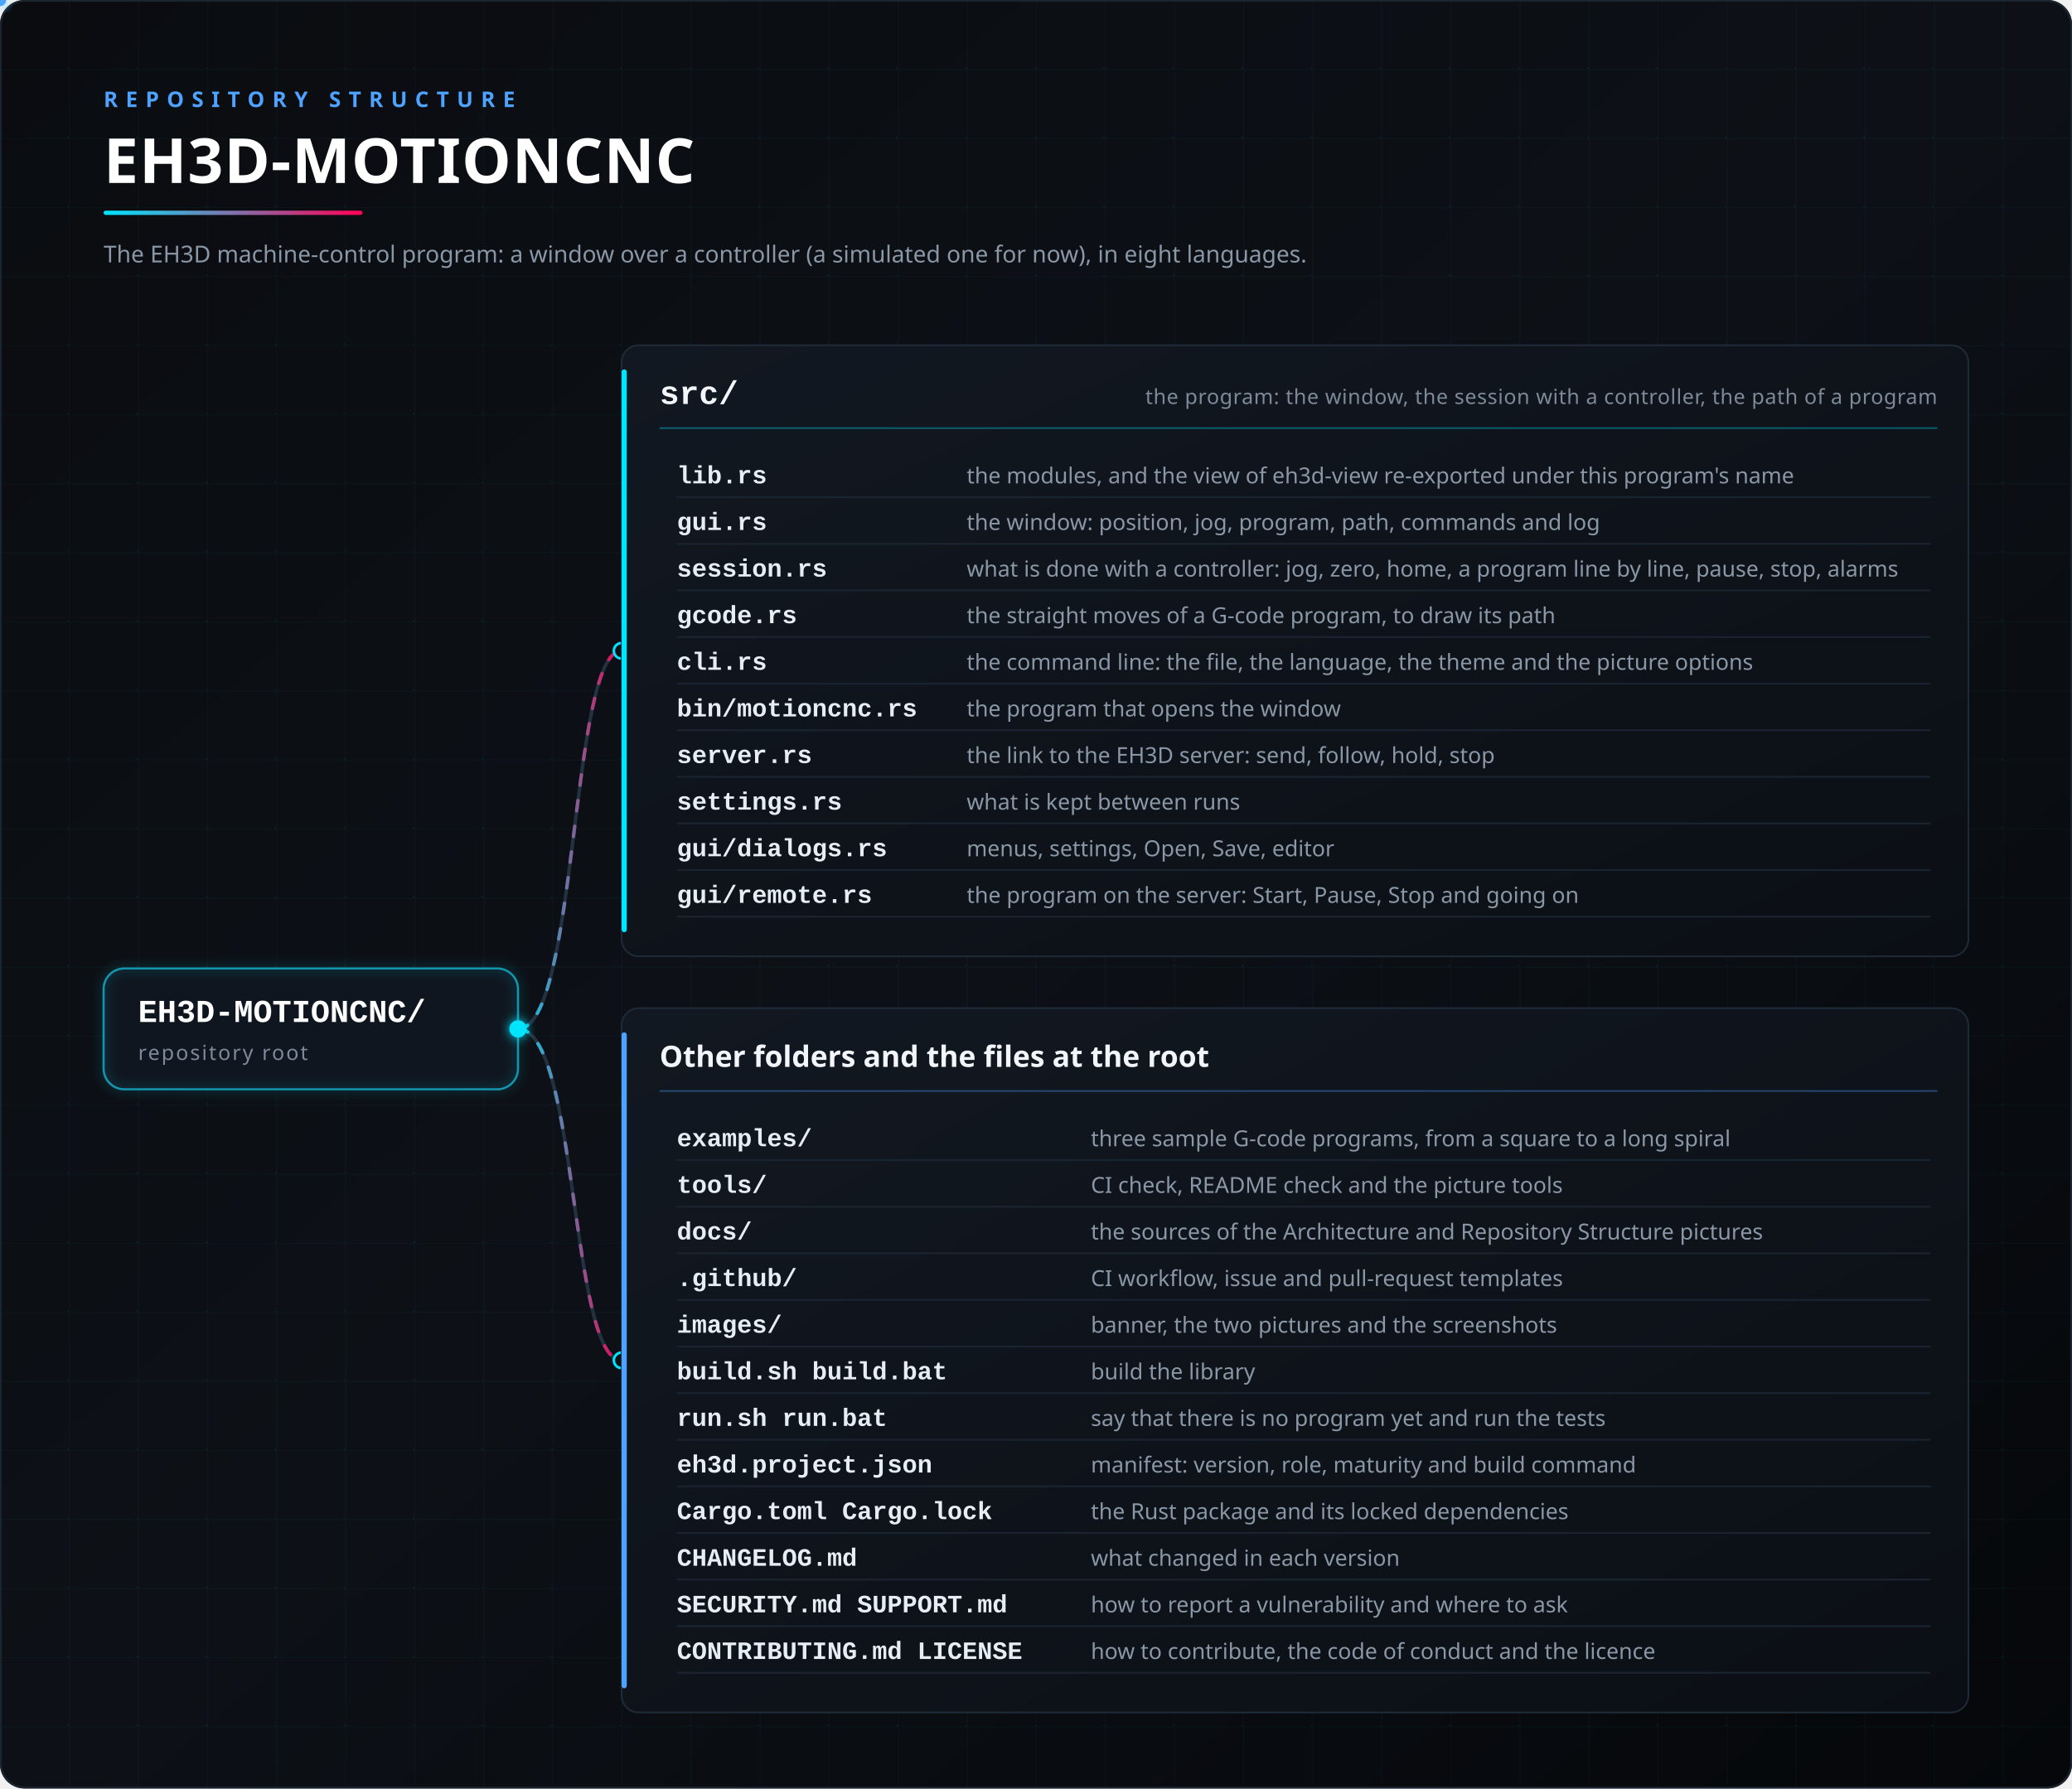
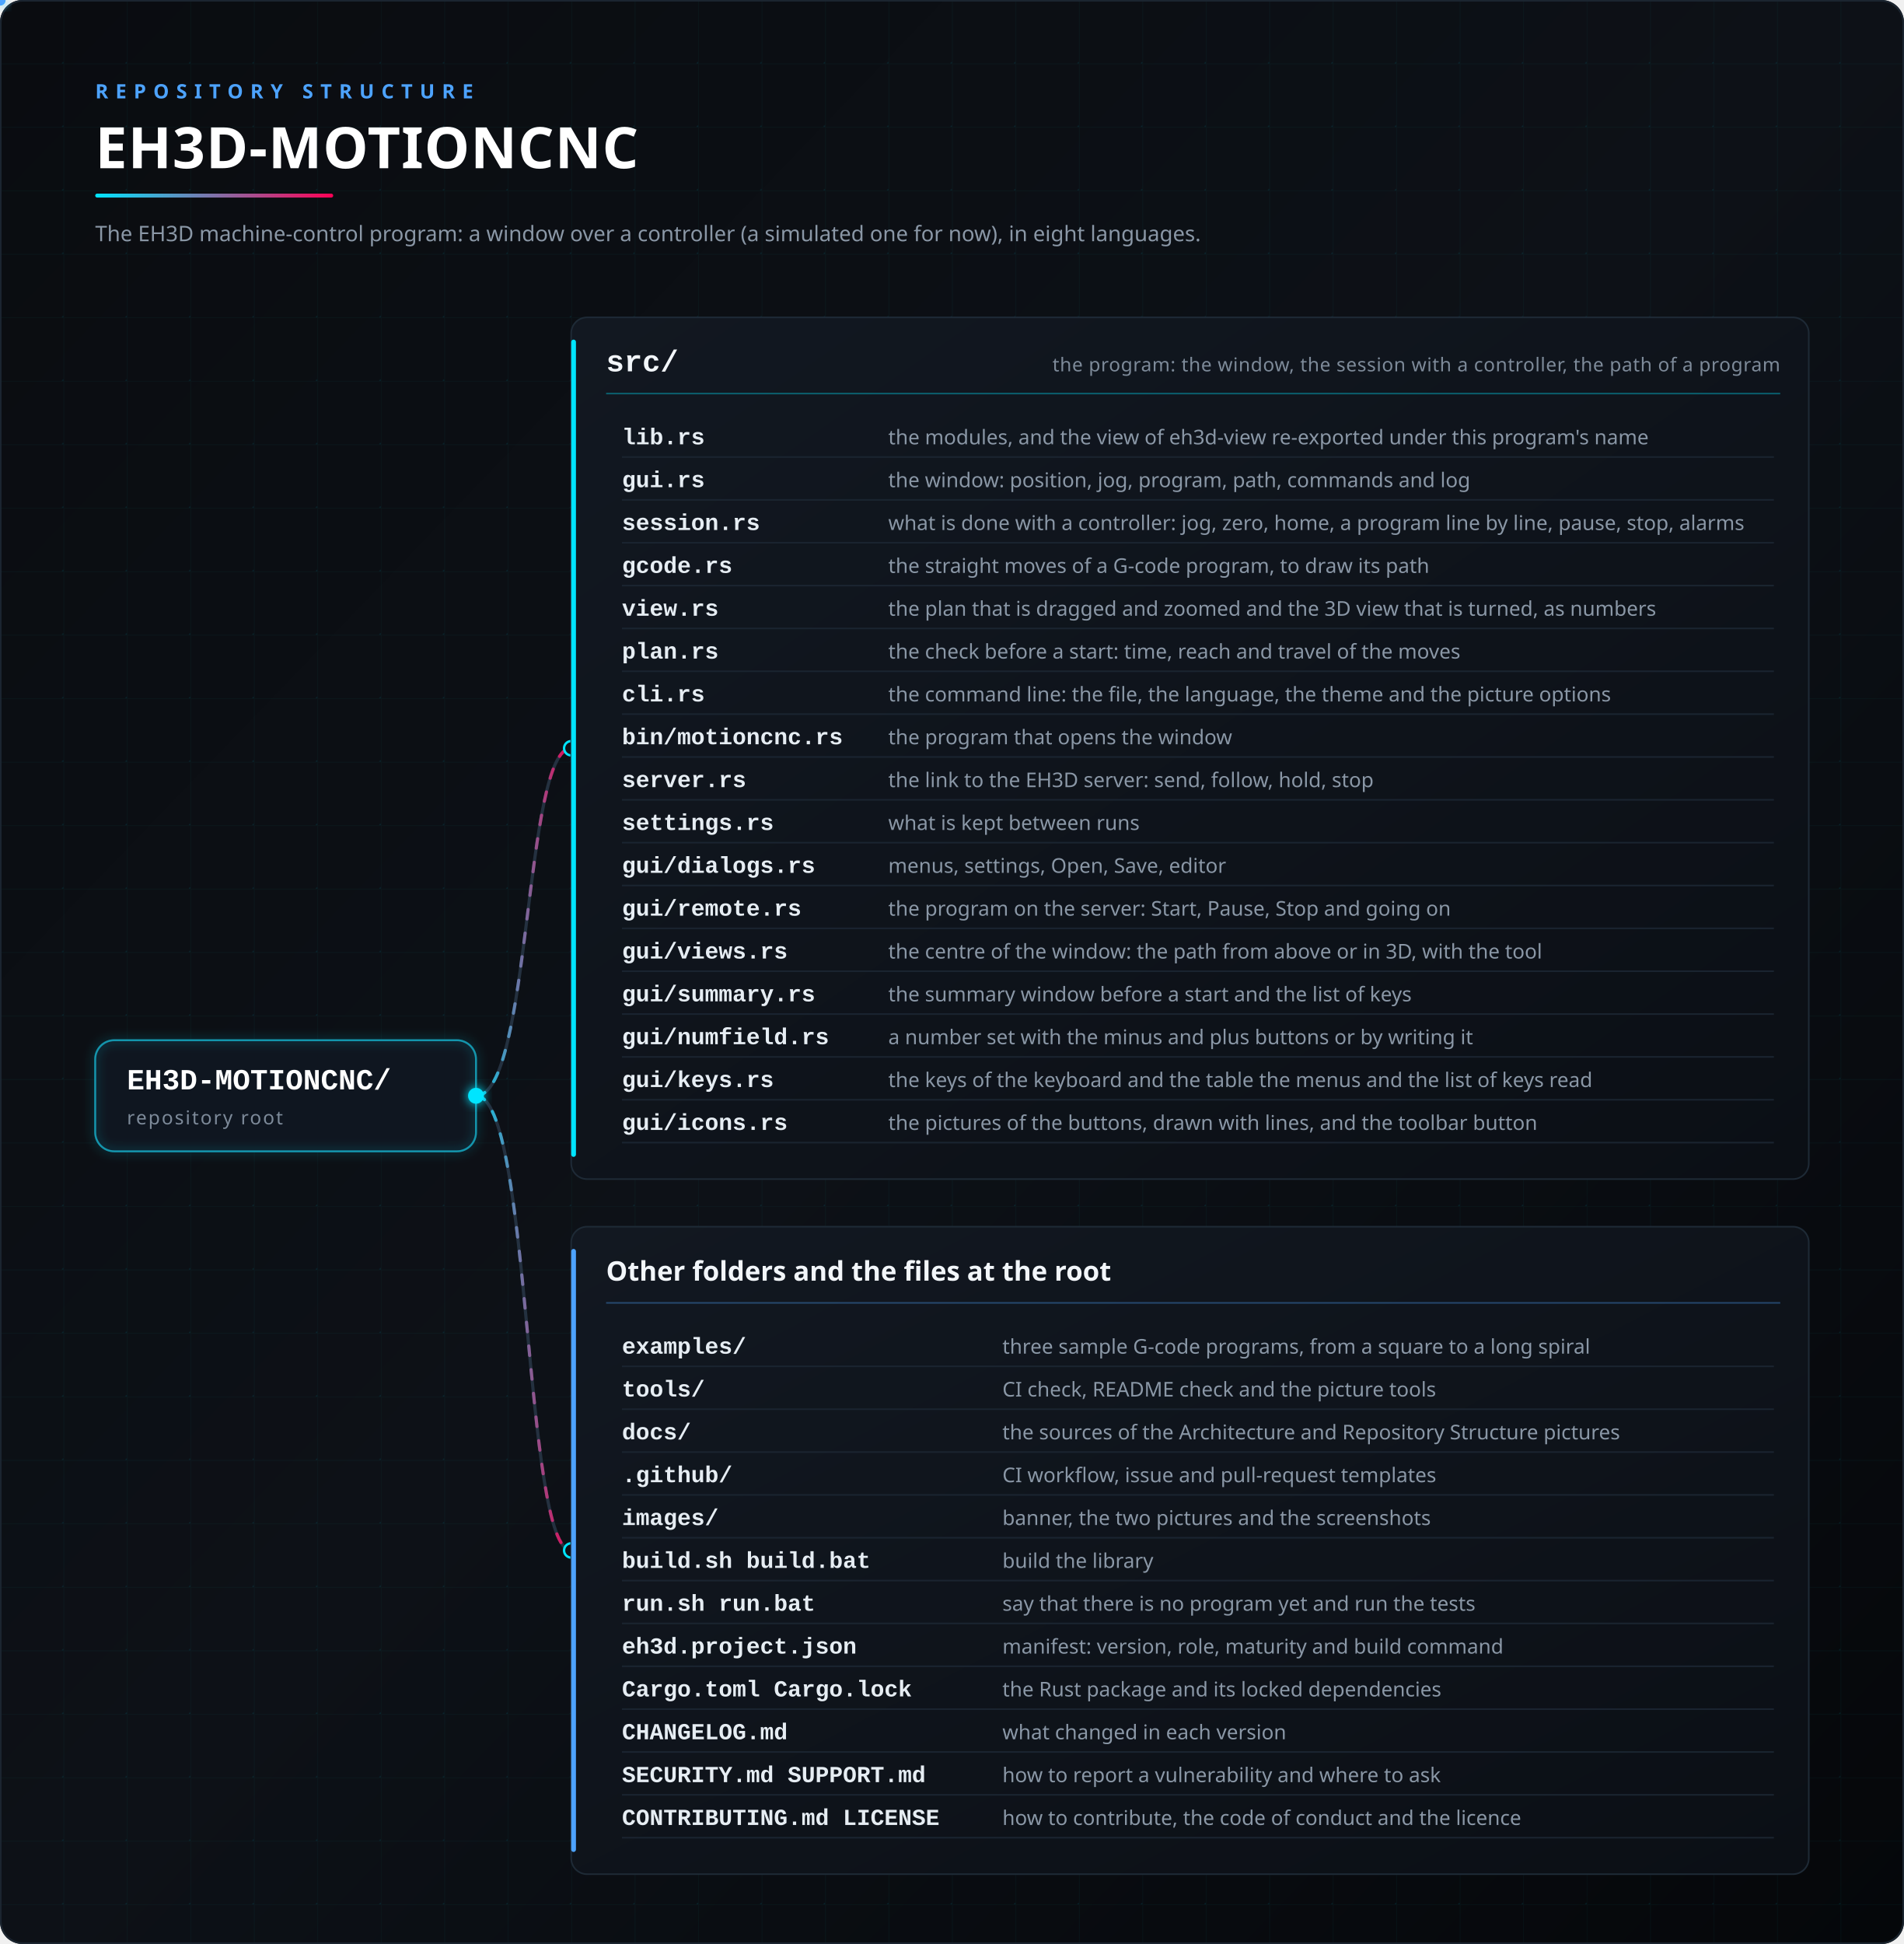
- <svg xmlns="http://www.w3.org/2000/svg" viewBox="0 0 1200 1036" width="100%" role="img" aria-labelledby="t d">
+ <svg xmlns="http://www.w3.org/2000/svg" viewBox="0 0 1200 1225" width="100%" role="img" aria-labelledby="t d">
  <defs>
    <linearGradient id="bg" x1="0" y1="0" x2="1" y2="1">
      <stop offset="0" stop-color="#0A0C10" />
      <stop offset="0.5" stop-color="#0D1117" />
      <stop offset="1" stop-color="#05070A" />
    </linearGradient>
    <linearGradient id="card" x1="0" y1="0" x2="1" y2="1">
      <stop offset="0" stop-color="#121821" />
      <stop offset="1" stop-color="#0B0F15" />
    </linearGradient>
    <linearGradient id="line" x1="0" y1="0" x2="1" y2="0">
      <stop offset="0" stop-color="#00E5FF" />
      <stop offset="1" stop-color="#FF0055" />
    </linearGradient>
    <filter id="glow" x="-50%" y="-50%" width="200%" height="200%">
      <feGaussianBlur stdDeviation="3" result="b" />
      <feMerge>
        <feMergeNode in="b" />
        <feMergeNode in="SourceGraphic" />
      </feMerge>
    </filter>
    <pattern id="grid" width="40" height="40" patternUnits="userSpaceOnUse">
      <path d="M40 0H0V40" fill="none" stroke="#00E5FF" stroke-opacity="0.035" />
      <circle cx="40" cy="40" r="1" fill="#00E5FF" fill-opacity="0.09" />
    </pattern>
  </defs>
-   <rect width="1200" height="1036" rx="14" fill="url(#bg)" />
-   <rect width="1200" height="1036" rx="14" fill="url(#grid)" />
-   <rect x="0.5" y="0.5" width="1199" height="1035" rx="14" fill="none" stroke="#1B2530" />
+   <rect width="1200" height="1225" rx="14" fill="url(#bg)" />
+   <rect width="1200" height="1225" rx="14" fill="url(#grid)" />
+   <rect x="0.5" y="0.5" width="1199" height="1224" rx="14" fill="none" stroke="#1B2530" />
  <text x="60" y="62" font-family="'Segoe UI','Noto Sans','Noto Sans CJK SC','Microsoft YaHei','Yu Gothic','Helvetica Neue',Helvetica,Arial,sans-serif" font-size="12.5" font-weight="600" fill="#4DA3FF" text-anchor="start" letter-spacing="4.5">REPOSITORY STRUCTURE</text>
  <text x="60" y="106" font-family="'Segoe UI','Noto Sans','Noto Sans CJK SC','Microsoft YaHei','Yu Gothic','Helvetica Neue',Helvetica,Arial,sans-serif" font-size="36" font-weight="700" fill="#FFFFFF" text-anchor="start" letter-spacing="0.5">EH3D-MOTIONCNC</text>
  <rect x="60" y="122" width="150" height="2.5" rx="1.25" fill="url(#line)">
    <animate attributeName="width" values="40;150;150" keyTimes="0;0.4;1" dur="3s" repeatCount="indefinite" />
  </rect>
  <text x="60" y="152" font-family="'Segoe UI','Noto Sans','Noto Sans CJK SC','Microsoft YaHei','Yu Gothic','Helvetica Neue',Helvetica,Arial,sans-serif" font-size="13.5" font-weight="400" fill="#8A97A6" text-anchor="start">The EH3D machine-control program: a window over a controller (a simulated one for now), in eight languages.</text>
-   <path id="c0" d="M300,596 C335,596 330,377 360,377" fill="none" stroke="#243140" stroke-width="2" />
-   <path d="M300,596 C335,596 330,377 360,377" fill="none" stroke="url(#line)" stroke-width="2" stroke-linecap="round" stroke-dasharray="6 9" opacity="0.9">
+   <path id="c0" d="M300,690.5 C335,690.5 330,471.5 360,471.5" fill="none" stroke="#243140" stroke-width="2" />
+   <path d="M300,690.5 C335,690.5 330,471.5 360,471.5" fill="none" stroke="url(#line)" stroke-width="2" stroke-linecap="round" stroke-dasharray="6 9" opacity="0.9">
    <animate attributeName="stroke-dashoffset" from="0" to="-30" dur="1.6s" repeatCount="indefinite" />
  </path>
-   <circle cx="360" cy="377" r="4.5" fill="#0D1117" stroke="#00E5FF" stroke-width="1.5" />
-   <path id="c1" d="M300,596 C335,596 330,788 360,788" fill="none" stroke="#243140" stroke-width="2" />
-   <path d="M300,596 C335,596 330,788 360,788" fill="none" stroke="url(#line)" stroke-width="2" stroke-linecap="round" stroke-dasharray="6 9" opacity="0.9">
+   <circle cx="360" cy="471.5" r="4.5" fill="#0D1117" stroke="#00E5FF" stroke-width="1.5" />
+   <path id="c1" d="M300,690.5 C335,690.5 330,977 360,977" fill="none" stroke="#243140" stroke-width="2" />
+   <path d="M300,690.5 C335,690.5 330,977 360,977" fill="none" stroke="url(#line)" stroke-width="2" stroke-linecap="round" stroke-dasharray="6 9" opacity="0.9">
    <animate attributeName="stroke-dashoffset" from="0" to="-30" dur="1.6s" repeatCount="indefinite" />
  </path>
-   <circle cx="360" cy="788" r="4.5" fill="#0D1117" stroke="#00E5FF" stroke-width="1.5" />
+   <circle cx="360" cy="977" r="4.5" fill="#0D1117" stroke="#00E5FF" stroke-width="1.5" />
  <circle r="3.5" fill="#00E5FF" filter="url(#glow)">
    <animateMotion dur="3.4s" repeatCount="indefinite">
      <mpath href="#c0" />
    </animateMotion>
  </circle>
  <circle r="3.5" fill="#4DA3FF" filter="url(#glow)">
    <animateMotion dur="4.2s" repeatCount="indefinite">
      <mpath href="#c1" />
    </animateMotion>
  </circle>
-   <rect x="60" y="561" width="240" height="70" rx="12" fill="#0F1620" stroke="#2A3A4C" stroke-width="1.2" />
-   <rect x="60" y="561" width="240" height="70" rx="12" fill="none" stroke="#00E5FF" stroke-opacity="0.5" stroke-width="1.2" filter="url(#glow)">
+   <rect x="60" y="655.5" width="240" height="70" rx="12" fill="#0F1620" stroke="#2A3A4C" stroke-width="1.2" />
+   <rect x="60" y="655.5" width="240" height="70" rx="12" fill="none" stroke="#00E5FF" stroke-opacity="0.5" stroke-width="1.2" filter="url(#glow)">
    <animate attributeName="stroke-opacity" values="0.15;0.6;0.15" dur="3.6s" repeatCount="indefinite" />
  </rect>
-   <text x="80" y="592" font-family="'JetBrains Mono','Cascadia Code','SFMono-Regular',Consolas,'Liberation Mono',monospace" font-size="18.5" font-weight="700" fill="#FFFFFF" text-anchor="start">EH3D-MOTIONCNC/</text>
-   <text x="80" y="614" font-family="'Segoe UI','Noto Sans','Noto Sans CJK SC','Microsoft YaHei','Yu Gothic','Helvetica Neue',Helvetica,Arial,sans-serif" font-size="12" font-weight="400" fill="#7D8A99" text-anchor="start" letter-spacing="1">repository root</text>
-   <circle cx="300" cy="596" r="5" fill="#00E5FF" filter="url(#glow)" />
-   <rect x="360" y="200" width="780" height="354" rx="10" fill="url(#card)" stroke="#1E2A36" stroke-width="1" />
-   <rect x="360" y="214" width="3" height="326" rx="1.5" fill="#00E5FF">
+   <text x="80" y="686.5" font-family="'JetBrains Mono','Cascadia Code','SFMono-Regular',Consolas,'Liberation Mono',monospace" font-size="18.5" font-weight="700" fill="#FFFFFF" text-anchor="start">EH3D-MOTIONCNC/</text>
+   <text x="80" y="708.5" font-family="'Segoe UI','Noto Sans','Noto Sans CJK SC','Microsoft YaHei','Yu Gothic','Helvetica Neue',Helvetica,Arial,sans-serif" font-size="12" font-weight="400" fill="#7D8A99" text-anchor="start" letter-spacing="1">repository root</text>
+   <circle cx="300" cy="690.5" r="5" fill="#00E5FF" filter="url(#glow)" />
+   <rect x="360" y="200" width="780" height="543" rx="10" fill="url(#card)" stroke="#1E2A36" stroke-width="1" />
+   <rect x="360" y="214" width="3" height="515" rx="1.5" fill="#00E5FF">
    <animate attributeName="opacity" values="0.55;1;0.55" dur="4s" begin="0s" repeatCount="indefinite" />
  </rect>
  <text x="382" y="234" font-family="'JetBrains Mono','Cascadia Code','SFMono-Regular',Consolas,'Liberation Mono',monospace" font-size="19" font-weight="700" fill="#F2F6FA" text-anchor="start">src/</text>
  <text x="1122" y="234" font-family="'Segoe UI','Noto Sans','Noto Sans CJK SC','Microsoft YaHei','Yu Gothic','Helvetica Neue',Helvetica,Arial,sans-serif" font-size="12" font-weight="400" fill="#7D8A99" text-anchor="end" letter-spacing="0.3">the program: the window, the session with a controller, the path of a program</text>
  <line x1="382" y1="248" x2="1122" y2="248" stroke="#00E5FF" stroke-opacity="0.35" stroke-width="1" />
  <text x="392" y="280" font-family="'JetBrains Mono','Cascadia Code','SFMono-Regular',Consolas,'Liberation Mono',monospace" font-size="14.5" font-weight="600" fill="#E6EDF3" text-anchor="start">lib.rs</text>
  <text x="559.84" y="280" font-family="'Segoe UI','Noto Sans','Noto Sans CJK SC','Microsoft YaHei','Yu Gothic','Helvetica Neue',Helvetica,Arial,sans-serif" font-size="12.8" font-weight="400" fill="#8A97A6" text-anchor="start">the modules, and the view of eh3d-view re-exported under this program's name</text>
  <line x1="392" y1="288" x2="1118" y2="288" stroke="#1A2430" stroke-width="1" />
  <text x="392" y="307" font-family="'JetBrains Mono','Cascadia Code','SFMono-Regular',Consolas,'Liberation Mono',monospace" font-size="14.5" font-weight="600" fill="#E6EDF3" text-anchor="start">gui.rs</text>
  <text x="559.84" y="307" font-family="'Segoe UI','Noto Sans','Noto Sans CJK SC','Microsoft YaHei','Yu Gothic','Helvetica Neue',Helvetica,Arial,sans-serif" font-size="12.8" font-weight="400" fill="#8A97A6" text-anchor="start">the window: position, jog, program, path, commands and log</text>
  <line x1="392" y1="315" x2="1118" y2="315" stroke="#1A2430" stroke-width="1" />
  <text x="392" y="334" font-family="'JetBrains Mono','Cascadia Code','SFMono-Regular',Consolas,'Liberation Mono',monospace" font-size="14.5" font-weight="600" fill="#E6EDF3" text-anchor="start">session.rs</text>
  <text x="559.84" y="334" font-family="'Segoe UI','Noto Sans','Noto Sans CJK SC','Microsoft YaHei','Yu Gothic','Helvetica Neue',Helvetica,Arial,sans-serif" font-size="12.8" font-weight="400" fill="#8A97A6" text-anchor="start">what is done with a controller: jog, zero, home, a program line by line, pause, stop, alarms</text>
  <line x1="392" y1="342" x2="1118" y2="342" stroke="#1A2430" stroke-width="1" />
  <text x="392" y="361" font-family="'JetBrains Mono','Cascadia Code','SFMono-Regular',Consolas,'Liberation Mono',monospace" font-size="14.5" font-weight="600" fill="#E6EDF3" text-anchor="start">gcode.rs</text>
  <text x="559.84" y="361" font-family="'Segoe UI','Noto Sans','Noto Sans CJK SC','Microsoft YaHei','Yu Gothic','Helvetica Neue',Helvetica,Arial,sans-serif" font-size="12.8" font-weight="400" fill="#8A97A6" text-anchor="start">the straight moves of a G-code program, to draw its path</text>
  <line x1="392" y1="369" x2="1118" y2="369" stroke="#1A2430" stroke-width="1" />
-   <text x="392" y="388" font-family="'JetBrains Mono','Cascadia Code','SFMono-Regular',Consolas,'Liberation Mono',monospace" font-size="14.5" font-weight="600" fill="#E6EDF3" text-anchor="start">cli.rs</text>
-   <text x="559.84" y="388" font-family="'Segoe UI','Noto Sans','Noto Sans CJK SC','Microsoft YaHei','Yu Gothic','Helvetica Neue',Helvetica,Arial,sans-serif" font-size="12.8" font-weight="400" fill="#8A97A6" text-anchor="start">the command line: the file, the language, the theme and the picture options</text>
+   <text x="392" y="388" font-family="'JetBrains Mono','Cascadia Code','SFMono-Regular',Consolas,'Liberation Mono',monospace" font-size="14.5" font-weight="600" fill="#E6EDF3" text-anchor="start">view.rs</text>
+   <text x="559.84" y="388" font-family="'Segoe UI','Noto Sans','Noto Sans CJK SC','Microsoft YaHei','Yu Gothic','Helvetica Neue',Helvetica,Arial,sans-serif" font-size="12.8" font-weight="400" fill="#8A97A6" text-anchor="start">the plan that is dragged and zoomed and the 3D view that is turned, as numbers</text>
  <line x1="392" y1="396" x2="1118" y2="396" stroke="#1A2430" stroke-width="1" />
-   <text x="392" y="415" font-family="'JetBrains Mono','Cascadia Code','SFMono-Regular',Consolas,'Liberation Mono',monospace" font-size="14.5" font-weight="600" fill="#E6EDF3" text-anchor="start">bin/motioncnc.rs</text>
-   <text x="559.84" y="415" font-family="'Segoe UI','Noto Sans','Noto Sans CJK SC','Microsoft YaHei','Yu Gothic','Helvetica Neue',Helvetica,Arial,sans-serif" font-size="12.8" font-weight="400" fill="#8A97A6" text-anchor="start">the program that opens the window</text>
+   <text x="392" y="415" font-family="'JetBrains Mono','Cascadia Code','SFMono-Regular',Consolas,'Liberation Mono',monospace" font-size="14.5" font-weight="600" fill="#E6EDF3" text-anchor="start">plan.rs</text>
+   <text x="559.84" y="415" font-family="'Segoe UI','Noto Sans','Noto Sans CJK SC','Microsoft YaHei','Yu Gothic','Helvetica Neue',Helvetica,Arial,sans-serif" font-size="12.8" font-weight="400" fill="#8A97A6" text-anchor="start">the check before a start: time, reach and travel of the moves</text>
  <line x1="392" y1="423" x2="1118" y2="423" stroke="#1A2430" stroke-width="1" />
-   <text x="392" y="442" font-family="'JetBrains Mono','Cascadia Code','SFMono-Regular',Consolas,'Liberation Mono',monospace" font-size="14.5" font-weight="600" fill="#E6EDF3" text-anchor="start">server.rs</text>
-   <text x="559.84" y="442" font-family="'Segoe UI','Noto Sans','Noto Sans CJK SC','Microsoft YaHei','Yu Gothic','Helvetica Neue',Helvetica,Arial,sans-serif" font-size="12.8" font-weight="400" fill="#8A97A6" text-anchor="start">the link to the EH3D server: send, follow, hold, stop</text>
+   <text x="392" y="442" font-family="'JetBrains Mono','Cascadia Code','SFMono-Regular',Consolas,'Liberation Mono',monospace" font-size="14.5" font-weight="600" fill="#E6EDF3" text-anchor="start">cli.rs</text>
+   <text x="559.84" y="442" font-family="'Segoe UI','Noto Sans','Noto Sans CJK SC','Microsoft YaHei','Yu Gothic','Helvetica Neue',Helvetica,Arial,sans-serif" font-size="12.8" font-weight="400" fill="#8A97A6" text-anchor="start">the command line: the file, the language, the theme and the picture options</text>
  <line x1="392" y1="450" x2="1118" y2="450" stroke="#1A2430" stroke-width="1" />
-   <text x="392" y="469" font-family="'JetBrains Mono','Cascadia Code','SFMono-Regular',Consolas,'Liberation Mono',monospace" font-size="14.5" font-weight="600" fill="#E6EDF3" text-anchor="start">settings.rs</text>
-   <text x="559.84" y="469" font-family="'Segoe UI','Noto Sans','Noto Sans CJK SC','Microsoft YaHei','Yu Gothic','Helvetica Neue',Helvetica,Arial,sans-serif" font-size="12.8" font-weight="400" fill="#8A97A6" text-anchor="start">what is kept between runs</text>
+   <text x="392" y="469" font-family="'JetBrains Mono','Cascadia Code','SFMono-Regular',Consolas,'Liberation Mono',monospace" font-size="14.5" font-weight="600" fill="#E6EDF3" text-anchor="start">bin/motioncnc.rs</text>
+   <text x="559.84" y="469" font-family="'Segoe UI','Noto Sans','Noto Sans CJK SC','Microsoft YaHei','Yu Gothic','Helvetica Neue',Helvetica,Arial,sans-serif" font-size="12.8" font-weight="400" fill="#8A97A6" text-anchor="start">the program that opens the window</text>
  <line x1="392" y1="477" x2="1118" y2="477" stroke="#1A2430" stroke-width="1" />
-   <text x="392" y="496" font-family="'JetBrains Mono','Cascadia Code','SFMono-Regular',Consolas,'Liberation Mono',monospace" font-size="14.5" font-weight="600" fill="#E6EDF3" text-anchor="start">gui/dialogs.rs</text>
-   <text x="559.84" y="496" font-family="'Segoe UI','Noto Sans','Noto Sans CJK SC','Microsoft YaHei','Yu Gothic','Helvetica Neue',Helvetica,Arial,sans-serif" font-size="12.8" font-weight="400" fill="#8A97A6" text-anchor="start">menus, settings, Open, Save, editor</text>
+   <text x="392" y="496" font-family="'JetBrains Mono','Cascadia Code','SFMono-Regular',Consolas,'Liberation Mono',monospace" font-size="14.5" font-weight="600" fill="#E6EDF3" text-anchor="start">server.rs</text>
+   <text x="559.84" y="496" font-family="'Segoe UI','Noto Sans','Noto Sans CJK SC','Microsoft YaHei','Yu Gothic','Helvetica Neue',Helvetica,Arial,sans-serif" font-size="12.8" font-weight="400" fill="#8A97A6" text-anchor="start">the link to the EH3D server: send, follow, hold, stop</text>
  <line x1="392" y1="504" x2="1118" y2="504" stroke="#1A2430" stroke-width="1" />
-   <text x="392" y="523" font-family="'JetBrains Mono','Cascadia Code','SFMono-Regular',Consolas,'Liberation Mono',monospace" font-size="14.5" font-weight="600" fill="#E6EDF3" text-anchor="start">gui/remote.rs</text>
-   <text x="559.84" y="523" font-family="'Segoe UI','Noto Sans','Noto Sans CJK SC','Microsoft YaHei','Yu Gothic','Helvetica Neue',Helvetica,Arial,sans-serif" font-size="12.8" font-weight="400" fill="#8A97A6" text-anchor="start">the program on the server: Start, Pause, Stop and going on</text>
+   <text x="392" y="523" font-family="'JetBrains Mono','Cascadia Code','SFMono-Regular',Consolas,'Liberation Mono',monospace" font-size="14.5" font-weight="600" fill="#E6EDF3" text-anchor="start">settings.rs</text>
+   <text x="559.84" y="523" font-family="'Segoe UI','Noto Sans','Noto Sans CJK SC','Microsoft YaHei','Yu Gothic','Helvetica Neue',Helvetica,Arial,sans-serif" font-size="12.8" font-weight="400" fill="#8A97A6" text-anchor="start">what is kept between runs</text>
  <line x1="392" y1="531" x2="1118" y2="531" stroke="#1A2430" stroke-width="1" />
-   <rect x="360" y="584" width="780" height="408" rx="10" fill="url(#card)" stroke="#1E2A36" stroke-width="1" />
-   <rect x="360" y="598" width="3" height="380" rx="1.5" fill="#4DA3FF">
+   <text x="392" y="550" font-family="'JetBrains Mono','Cascadia Code','SFMono-Regular',Consolas,'Liberation Mono',monospace" font-size="14.5" font-weight="600" fill="#E6EDF3" text-anchor="start">gui/dialogs.rs</text>
+   <text x="559.84" y="550" font-family="'Segoe UI','Noto Sans','Noto Sans CJK SC','Microsoft YaHei','Yu Gothic','Helvetica Neue',Helvetica,Arial,sans-serif" font-size="12.8" font-weight="400" fill="#8A97A6" text-anchor="start">menus, settings, Open, Save, editor</text>
+   <line x1="392" y1="558" x2="1118" y2="558" stroke="#1A2430" stroke-width="1" />
+   <text x="392" y="577" font-family="'JetBrains Mono','Cascadia Code','SFMono-Regular',Consolas,'Liberation Mono',monospace" font-size="14.5" font-weight="600" fill="#E6EDF3" text-anchor="start">gui/remote.rs</text>
+   <text x="559.84" y="577" font-family="'Segoe UI','Noto Sans','Noto Sans CJK SC','Microsoft YaHei','Yu Gothic','Helvetica Neue',Helvetica,Arial,sans-serif" font-size="12.8" font-weight="400" fill="#8A97A6" text-anchor="start">the program on the server: Start, Pause, Stop and going on</text>
+   <line x1="392" y1="585" x2="1118" y2="585" stroke="#1A2430" stroke-width="1" />
+   <text x="392" y="604" font-family="'JetBrains Mono','Cascadia Code','SFMono-Regular',Consolas,'Liberation Mono',monospace" font-size="14.5" font-weight="600" fill="#E6EDF3" text-anchor="start">gui/views.rs</text>
+   <text x="559.84" y="604" font-family="'Segoe UI','Noto Sans','Noto Sans CJK SC','Microsoft YaHei','Yu Gothic','Helvetica Neue',Helvetica,Arial,sans-serif" font-size="12.8" font-weight="400" fill="#8A97A6" text-anchor="start">the centre of the window: the path from above or in 3D, with the tool</text>
+   <line x1="392" y1="612" x2="1118" y2="612" stroke="#1A2430" stroke-width="1" />
+   <text x="392" y="631" font-family="'JetBrains Mono','Cascadia Code','SFMono-Regular',Consolas,'Liberation Mono',monospace" font-size="14.5" font-weight="600" fill="#E6EDF3" text-anchor="start">gui/summary.rs</text>
+   <text x="559.84" y="631" font-family="'Segoe UI','Noto Sans','Noto Sans CJK SC','Microsoft YaHei','Yu Gothic','Helvetica Neue',Helvetica,Arial,sans-serif" font-size="12.8" font-weight="400" fill="#8A97A6" text-anchor="start">the summary window before a start and the list of keys</text>
+   <line x1="392" y1="639" x2="1118" y2="639" stroke="#1A2430" stroke-width="1" />
+   <text x="392" y="658" font-family="'JetBrains Mono','Cascadia Code','SFMono-Regular',Consolas,'Liberation Mono',monospace" font-size="14.5" font-weight="600" fill="#E6EDF3" text-anchor="start">gui/numfield.rs</text>
+   <text x="559.84" y="658" font-family="'Segoe UI','Noto Sans','Noto Sans CJK SC','Microsoft YaHei','Yu Gothic','Helvetica Neue',Helvetica,Arial,sans-serif" font-size="12.8" font-weight="400" fill="#8A97A6" text-anchor="start">a number set with the minus and plus buttons or by writing it</text>
+   <line x1="392" y1="666" x2="1118" y2="666" stroke="#1A2430" stroke-width="1" />
+   <text x="392" y="685" font-family="'JetBrains Mono','Cascadia Code','SFMono-Regular',Consolas,'Liberation Mono',monospace" font-size="14.5" font-weight="600" fill="#E6EDF3" text-anchor="start">gui/keys.rs</text>
+   <text x="559.84" y="685" font-family="'Segoe UI','Noto Sans','Noto Sans CJK SC','Microsoft YaHei','Yu Gothic','Helvetica Neue',Helvetica,Arial,sans-serif" font-size="12.8" font-weight="400" fill="#8A97A6" text-anchor="start">the keys of the keyboard and the table the menus and the list of keys read</text>
+   <line x1="392" y1="693" x2="1118" y2="693" stroke="#1A2430" stroke-width="1" />
+   <text x="392" y="712" font-family="'JetBrains Mono','Cascadia Code','SFMono-Regular',Consolas,'Liberation Mono',monospace" font-size="14.5" font-weight="600" fill="#E6EDF3" text-anchor="start">gui/icons.rs</text>
+   <text x="559.84" y="712" font-family="'Segoe UI','Noto Sans','Noto Sans CJK SC','Microsoft YaHei','Yu Gothic','Helvetica Neue',Helvetica,Arial,sans-serif" font-size="12.8" font-weight="400" fill="#8A97A6" text-anchor="start">the pictures of the buttons, drawn with lines, and the toolbar button</text>
+   <line x1="392" y1="720" x2="1118" y2="720" stroke="#1A2430" stroke-width="1" />
+   <rect x="360" y="773" width="780" height="408" rx="10" fill="url(#card)" stroke="#1E2A36" stroke-width="1" />
+   <rect x="360" y="787" width="3" height="380" rx="1.5" fill="#4DA3FF">
    <animate attributeName="opacity" values="0.55;1;0.55" dur="4s" begin="0.6s" repeatCount="indefinite" />
  </rect>
-   <text x="382" y="618" font-family="'Segoe UI','Noto Sans','Noto Sans CJK SC','Microsoft YaHei','Yu Gothic','Helvetica Neue',Helvetica,Arial,sans-serif" font-size="17" font-weight="700" fill="#F2F6FA" text-anchor="start">Other folders and the files at the root</text>
-   <line x1="382" y1="632" x2="1122" y2="632" stroke="#4DA3FF" stroke-opacity="0.35" stroke-width="1" />
-   <text x="392" y="664" font-family="'JetBrains Mono','Cascadia Code','SFMono-Regular',Consolas,'Liberation Mono',monospace" font-size="14.5" font-weight="600" fill="#E6EDF3" text-anchor="start">examples/</text>
-   <text x="631.76" y="664" font-family="'Segoe UI','Noto Sans','Noto Sans CJK SC','Microsoft YaHei','Yu Gothic','Helvetica Neue',Helvetica,Arial,sans-serif" font-size="12.8" font-weight="400" fill="#8A97A6" text-anchor="start">three sample G-code programs, from a square to a long spiral</text>
-   <line x1="392" y1="672" x2="1118" y2="672" stroke="#1A2430" stroke-width="1" />
-   <text x="392" y="691" font-family="'JetBrains Mono','Cascadia Code','SFMono-Regular',Consolas,'Liberation Mono',monospace" font-size="14.5" font-weight="600" fill="#E6EDF3" text-anchor="start">tools/</text>
-   <text x="631.76" y="691" font-family="'Segoe UI','Noto Sans','Noto Sans CJK SC','Microsoft YaHei','Yu Gothic','Helvetica Neue',Helvetica,Arial,sans-serif" font-size="12.8" font-weight="400" fill="#8A97A6" text-anchor="start">CI check, README check and the picture tools</text>
-   <line x1="392" y1="699" x2="1118" y2="699" stroke="#1A2430" stroke-width="1" />
-   <text x="392" y="718" font-family="'JetBrains Mono','Cascadia Code','SFMono-Regular',Consolas,'Liberation Mono',monospace" font-size="14.5" font-weight="600" fill="#E6EDF3" text-anchor="start">docs/</text>
-   <text x="631.76" y="718" font-family="'Segoe UI','Noto Sans','Noto Sans CJK SC','Microsoft YaHei','Yu Gothic','Helvetica Neue',Helvetica,Arial,sans-serif" font-size="12.8" font-weight="400" fill="#8A97A6" text-anchor="start">the sources of the Architecture and Repository Structure pictures</text>
-   <line x1="392" y1="726" x2="1118" y2="726" stroke="#1A2430" stroke-width="1" />
-   <text x="392" y="745" font-family="'JetBrains Mono','Cascadia Code','SFMono-Regular',Consolas,'Liberation Mono',monospace" font-size="14.5" font-weight="600" fill="#E6EDF3" text-anchor="start">.github/</text>
-   <text x="631.76" y="745" font-family="'Segoe UI','Noto Sans','Noto Sans CJK SC','Microsoft YaHei','Yu Gothic','Helvetica Neue',Helvetica,Arial,sans-serif" font-size="12.8" font-weight="400" fill="#8A97A6" text-anchor="start">CI workflow, issue and pull-request templates</text>
-   <line x1="392" y1="753" x2="1118" y2="753" stroke="#1A2430" stroke-width="1" />
-   <text x="392" y="772" font-family="'JetBrains Mono','Cascadia Code','SFMono-Regular',Consolas,'Liberation Mono',monospace" font-size="14.5" font-weight="600" fill="#E6EDF3" text-anchor="start">images/</text>
-   <text x="631.76" y="772" font-family="'Segoe UI','Noto Sans','Noto Sans CJK SC','Microsoft YaHei','Yu Gothic','Helvetica Neue',Helvetica,Arial,sans-serif" font-size="12.8" font-weight="400" fill="#8A97A6" text-anchor="start">banner, the two pictures and the screenshots</text>
-   <line x1="392" y1="780" x2="1118" y2="780" stroke="#1A2430" stroke-width="1" />
-   <text x="392" y="799" font-family="'JetBrains Mono','Cascadia Code','SFMono-Regular',Consolas,'Liberation Mono',monospace" font-size="14.5" font-weight="600" fill="#E6EDF3" text-anchor="start">build.sh  build.bat</text>
-   <text x="631.76" y="799" font-family="'Segoe UI','Noto Sans','Noto Sans CJK SC','Microsoft YaHei','Yu Gothic','Helvetica Neue',Helvetica,Arial,sans-serif" font-size="12.8" font-weight="400" fill="#8A97A6" text-anchor="start">build the library</text>
-   <line x1="392" y1="807" x2="1118" y2="807" stroke="#1A2430" stroke-width="1" />
-   <text x="392" y="826" font-family="'JetBrains Mono','Cascadia Code','SFMono-Regular',Consolas,'Liberation Mono',monospace" font-size="14.5" font-weight="600" fill="#E6EDF3" text-anchor="start">run.sh  run.bat</text>
-   <text x="631.76" y="826" font-family="'Segoe UI','Noto Sans','Noto Sans CJK SC','Microsoft YaHei','Yu Gothic','Helvetica Neue',Helvetica,Arial,sans-serif" font-size="12.8" font-weight="400" fill="#8A97A6" text-anchor="start">say that there is no program yet and run the tests</text>
-   <line x1="392" y1="834" x2="1118" y2="834" stroke="#1A2430" stroke-width="1" />
-   <text x="392" y="853" font-family="'JetBrains Mono','Cascadia Code','SFMono-Regular',Consolas,'Liberation Mono',monospace" font-size="14.5" font-weight="600" fill="#E6EDF3" text-anchor="start">eh3d.project.json</text>
-   <text x="631.76" y="853" font-family="'Segoe UI','Noto Sans','Noto Sans CJK SC','Microsoft YaHei','Yu Gothic','Helvetica Neue',Helvetica,Arial,sans-serif" font-size="12.8" font-weight="400" fill="#8A97A6" text-anchor="start">manifest: version, role, maturity and build command</text>
+   <text x="382" y="807" font-family="'Segoe UI','Noto Sans','Noto Sans CJK SC','Microsoft YaHei','Yu Gothic','Helvetica Neue',Helvetica,Arial,sans-serif" font-size="17" font-weight="700" fill="#F2F6FA" text-anchor="start">Other folders and the files at the root</text>
+   <line x1="382" y1="821" x2="1122" y2="821" stroke="#4DA3FF" stroke-opacity="0.35" stroke-width="1" />
+   <text x="392" y="853" font-family="'JetBrains Mono','Cascadia Code','SFMono-Regular',Consolas,'Liberation Mono',monospace" font-size="14.5" font-weight="600" fill="#E6EDF3" text-anchor="start">examples/</text>
+   <text x="631.76" y="853" font-family="'Segoe UI','Noto Sans','Noto Sans CJK SC','Microsoft YaHei','Yu Gothic','Helvetica Neue',Helvetica,Arial,sans-serif" font-size="12.8" font-weight="400" fill="#8A97A6" text-anchor="start">three sample G-code programs, from a square to a long spiral</text>
  <line x1="392" y1="861" x2="1118" y2="861" stroke="#1A2430" stroke-width="1" />
-   <text x="392" y="880" font-family="'JetBrains Mono','Cascadia Code','SFMono-Regular',Consolas,'Liberation Mono',monospace" font-size="14.5" font-weight="600" fill="#E6EDF3" text-anchor="start">Cargo.toml  Cargo.lock</text>
-   <text x="631.76" y="880" font-family="'Segoe UI','Noto Sans','Noto Sans CJK SC','Microsoft YaHei','Yu Gothic','Helvetica Neue',Helvetica,Arial,sans-serif" font-size="12.8" font-weight="400" fill="#8A97A6" text-anchor="start">the Rust package and its locked dependencies</text>
+   <text x="392" y="880" font-family="'JetBrains Mono','Cascadia Code','SFMono-Regular',Consolas,'Liberation Mono',monospace" font-size="14.5" font-weight="600" fill="#E6EDF3" text-anchor="start">tools/</text>
+   <text x="631.76" y="880" font-family="'Segoe UI','Noto Sans','Noto Sans CJK SC','Microsoft YaHei','Yu Gothic','Helvetica Neue',Helvetica,Arial,sans-serif" font-size="12.8" font-weight="400" fill="#8A97A6" text-anchor="start">CI check, README check and the picture tools</text>
  <line x1="392" y1="888" x2="1118" y2="888" stroke="#1A2430" stroke-width="1" />
-   <text x="392" y="907" font-family="'JetBrains Mono','Cascadia Code','SFMono-Regular',Consolas,'Liberation Mono',monospace" font-size="14.5" font-weight="600" fill="#E6EDF3" text-anchor="start">CHANGELOG.md</text>
-   <text x="631.76" y="907" font-family="'Segoe UI','Noto Sans','Noto Sans CJK SC','Microsoft YaHei','Yu Gothic','Helvetica Neue',Helvetica,Arial,sans-serif" font-size="12.8" font-weight="400" fill="#8A97A6" text-anchor="start">what changed in each version</text>
+   <text x="392" y="907" font-family="'JetBrains Mono','Cascadia Code','SFMono-Regular',Consolas,'Liberation Mono',monospace" font-size="14.5" font-weight="600" fill="#E6EDF3" text-anchor="start">docs/</text>
+   <text x="631.76" y="907" font-family="'Segoe UI','Noto Sans','Noto Sans CJK SC','Microsoft YaHei','Yu Gothic','Helvetica Neue',Helvetica,Arial,sans-serif" font-size="12.8" font-weight="400" fill="#8A97A6" text-anchor="start">the sources of the Architecture and Repository Structure pictures</text>
  <line x1="392" y1="915" x2="1118" y2="915" stroke="#1A2430" stroke-width="1" />
-   <text x="392" y="934" font-family="'JetBrains Mono','Cascadia Code','SFMono-Regular',Consolas,'Liberation Mono',monospace" font-size="14.5" font-weight="600" fill="#E6EDF3" text-anchor="start">SECURITY.md  SUPPORT.md</text>
-   <text x="631.76" y="934" font-family="'Segoe UI','Noto Sans','Noto Sans CJK SC','Microsoft YaHei','Yu Gothic','Helvetica Neue',Helvetica,Arial,sans-serif" font-size="12.8" font-weight="400" fill="#8A97A6" text-anchor="start">how to report a vulnerability and where to ask</text>
+   <text x="392" y="934" font-family="'JetBrains Mono','Cascadia Code','SFMono-Regular',Consolas,'Liberation Mono',monospace" font-size="14.5" font-weight="600" fill="#E6EDF3" text-anchor="start">.github/</text>
+   <text x="631.76" y="934" font-family="'Segoe UI','Noto Sans','Noto Sans CJK SC','Microsoft YaHei','Yu Gothic','Helvetica Neue',Helvetica,Arial,sans-serif" font-size="12.8" font-weight="400" fill="#8A97A6" text-anchor="start">CI workflow, issue and pull-request templates</text>
  <line x1="392" y1="942" x2="1118" y2="942" stroke="#1A2430" stroke-width="1" />
-   <text x="392" y="961" font-family="'JetBrains Mono','Cascadia Code','SFMono-Regular',Consolas,'Liberation Mono',monospace" font-size="14.5" font-weight="600" fill="#E6EDF3" text-anchor="start">CONTRIBUTING.md  LICENSE</text>
-   <text x="631.76" y="961" font-family="'Segoe UI','Noto Sans','Noto Sans CJK SC','Microsoft YaHei','Yu Gothic','Helvetica Neue',Helvetica,Arial,sans-serif" font-size="12.8" font-weight="400" fill="#8A97A6" text-anchor="start">how to contribute, the code of conduct and the licence</text>
+   <text x="392" y="961" font-family="'JetBrains Mono','Cascadia Code','SFMono-Regular',Consolas,'Liberation Mono',monospace" font-size="14.5" font-weight="600" fill="#E6EDF3" text-anchor="start">images/</text>
+   <text x="631.76" y="961" font-family="'Segoe UI','Noto Sans','Noto Sans CJK SC','Microsoft YaHei','Yu Gothic','Helvetica Neue',Helvetica,Arial,sans-serif" font-size="12.8" font-weight="400" fill="#8A97A6" text-anchor="start">banner, the two pictures and the screenshots</text>
  <line x1="392" y1="969" x2="1118" y2="969" stroke="#1A2430" stroke-width="1" />
+   <text x="392" y="988" font-family="'JetBrains Mono','Cascadia Code','SFMono-Regular',Consolas,'Liberation Mono',monospace" font-size="14.5" font-weight="600" fill="#E6EDF3" text-anchor="start">build.sh  build.bat</text>
+   <text x="631.76" y="988" font-family="'Segoe UI','Noto Sans','Noto Sans CJK SC','Microsoft YaHei','Yu Gothic','Helvetica Neue',Helvetica,Arial,sans-serif" font-size="12.8" font-weight="400" fill="#8A97A6" text-anchor="start">build the library</text>
+   <line x1="392" y1="996" x2="1118" y2="996" stroke="#1A2430" stroke-width="1" />
+   <text x="392" y="1015" font-family="'JetBrains Mono','Cascadia Code','SFMono-Regular',Consolas,'Liberation Mono',monospace" font-size="14.5" font-weight="600" fill="#E6EDF3" text-anchor="start">run.sh  run.bat</text>
+   <text x="631.76" y="1015" font-family="'Segoe UI','Noto Sans','Noto Sans CJK SC','Microsoft YaHei','Yu Gothic','Helvetica Neue',Helvetica,Arial,sans-serif" font-size="12.8" font-weight="400" fill="#8A97A6" text-anchor="start">say that there is no program yet and run the tests</text>
+   <line x1="392" y1="1023" x2="1118" y2="1023" stroke="#1A2430" stroke-width="1" />
+   <text x="392" y="1042" font-family="'JetBrains Mono','Cascadia Code','SFMono-Regular',Consolas,'Liberation Mono',monospace" font-size="14.5" font-weight="600" fill="#E6EDF3" text-anchor="start">eh3d.project.json</text>
+   <text x="631.76" y="1042" font-family="'Segoe UI','Noto Sans','Noto Sans CJK SC','Microsoft YaHei','Yu Gothic','Helvetica Neue',Helvetica,Arial,sans-serif" font-size="12.8" font-weight="400" fill="#8A97A6" text-anchor="start">manifest: version, role, maturity and build command</text>
+   <line x1="392" y1="1050" x2="1118" y2="1050" stroke="#1A2430" stroke-width="1" />
+   <text x="392" y="1069" font-family="'JetBrains Mono','Cascadia Code','SFMono-Regular',Consolas,'Liberation Mono',monospace" font-size="14.5" font-weight="600" fill="#E6EDF3" text-anchor="start">Cargo.toml  Cargo.lock</text>
+   <text x="631.76" y="1069" font-family="'Segoe UI','Noto Sans','Noto Sans CJK SC','Microsoft YaHei','Yu Gothic','Helvetica Neue',Helvetica,Arial,sans-serif" font-size="12.8" font-weight="400" fill="#8A97A6" text-anchor="start">the Rust package and its locked dependencies</text>
+   <line x1="392" y1="1077" x2="1118" y2="1077" stroke="#1A2430" stroke-width="1" />
+   <text x="392" y="1096" font-family="'JetBrains Mono','Cascadia Code','SFMono-Regular',Consolas,'Liberation Mono',monospace" font-size="14.5" font-weight="600" fill="#E6EDF3" text-anchor="start">CHANGELOG.md</text>
+   <text x="631.76" y="1096" font-family="'Segoe UI','Noto Sans','Noto Sans CJK SC','Microsoft YaHei','Yu Gothic','Helvetica Neue',Helvetica,Arial,sans-serif" font-size="12.8" font-weight="400" fill="#8A97A6" text-anchor="start">what changed in each version</text>
+   <line x1="392" y1="1104" x2="1118" y2="1104" stroke="#1A2430" stroke-width="1" />
+   <text x="392" y="1123" font-family="'JetBrains Mono','Cascadia Code','SFMono-Regular',Consolas,'Liberation Mono',monospace" font-size="14.5" font-weight="600" fill="#E6EDF3" text-anchor="start">SECURITY.md  SUPPORT.md</text>
+   <text x="631.76" y="1123" font-family="'Segoe UI','Noto Sans','Noto Sans CJK SC','Microsoft YaHei','Yu Gothic','Helvetica Neue',Helvetica,Arial,sans-serif" font-size="12.8" font-weight="400" fill="#8A97A6" text-anchor="start">how to report a vulnerability and where to ask</text>
+   <line x1="392" y1="1131" x2="1118" y2="1131" stroke="#1A2430" stroke-width="1" />
+   <text x="392" y="1150" font-family="'JetBrains Mono','Cascadia Code','SFMono-Regular',Consolas,'Liberation Mono',monospace" font-size="14.5" font-weight="600" fill="#E6EDF3" text-anchor="start">CONTRIBUTING.md  LICENSE</text>
+   <text x="631.76" y="1150" font-family="'Segoe UI','Noto Sans','Noto Sans CJK SC','Microsoft YaHei','Yu Gothic','Helvetica Neue',Helvetica,Arial,sans-serif" font-size="12.8" font-weight="400" fill="#8A97A6" text-anchor="start">how to contribute, the code of conduct and the licence</text>
+   <line x1="392" y1="1158" x2="1118" y2="1158" stroke="#1A2430" stroke-width="1" />
</svg>
